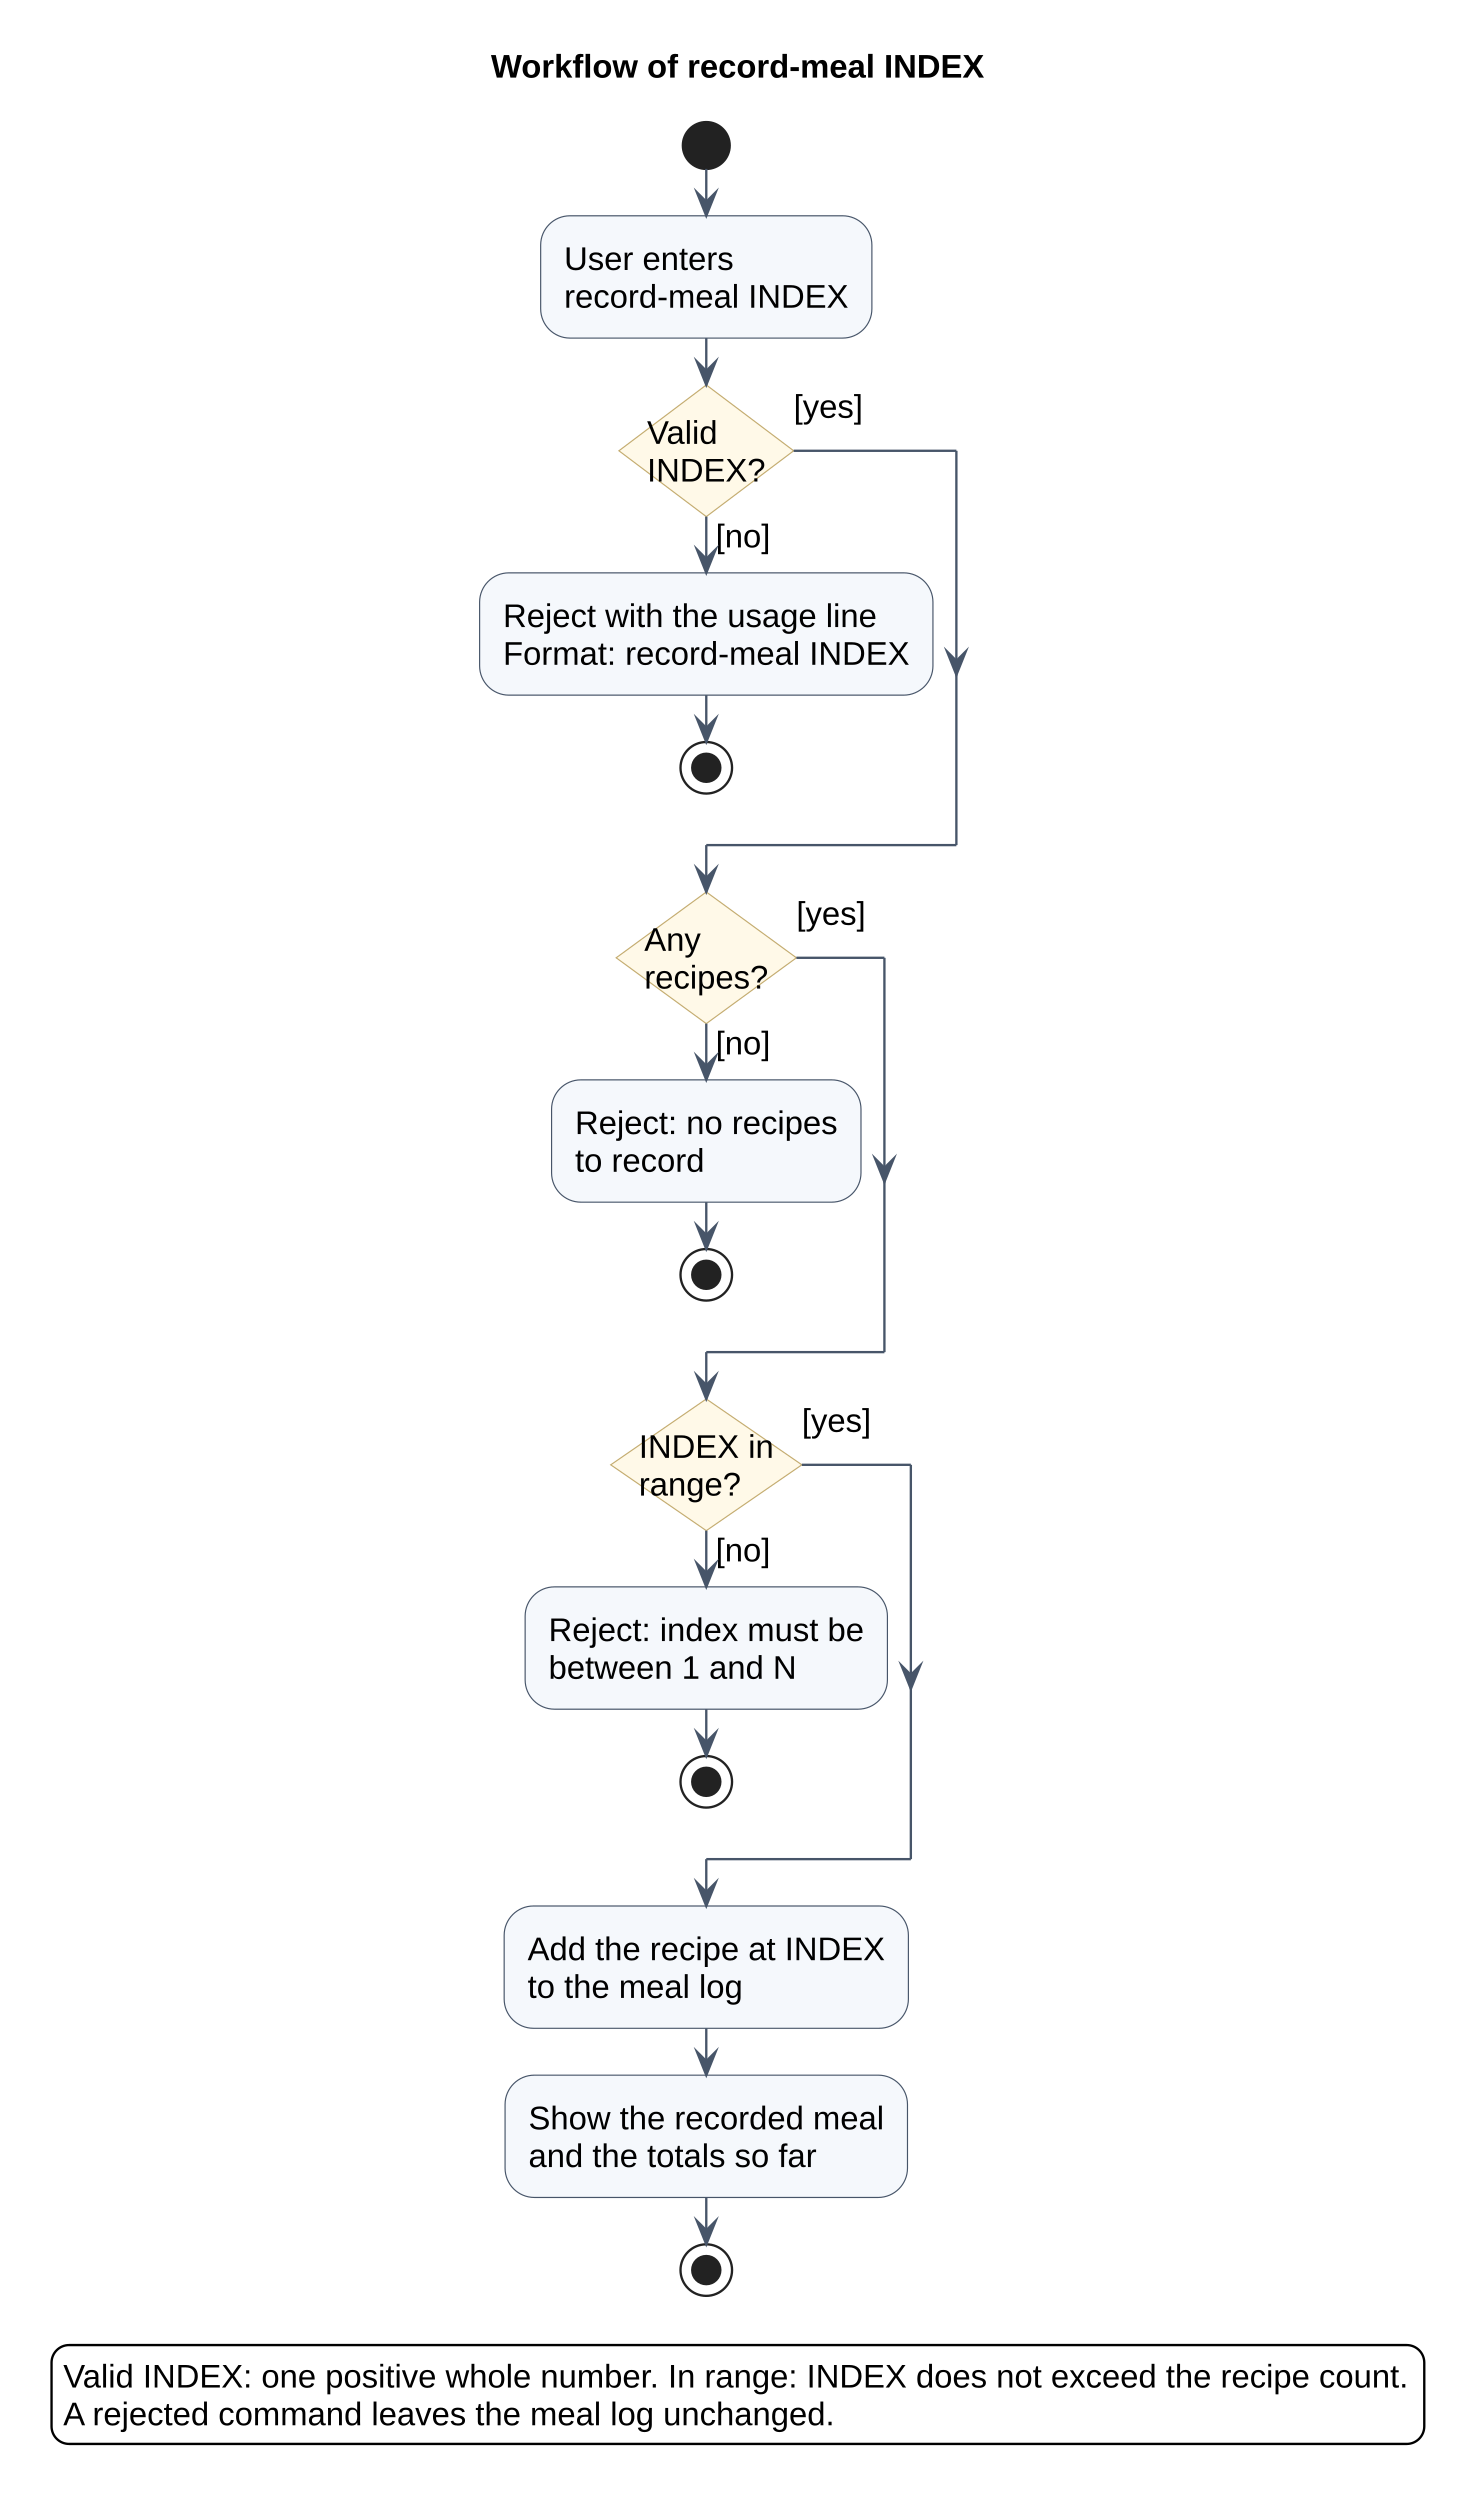
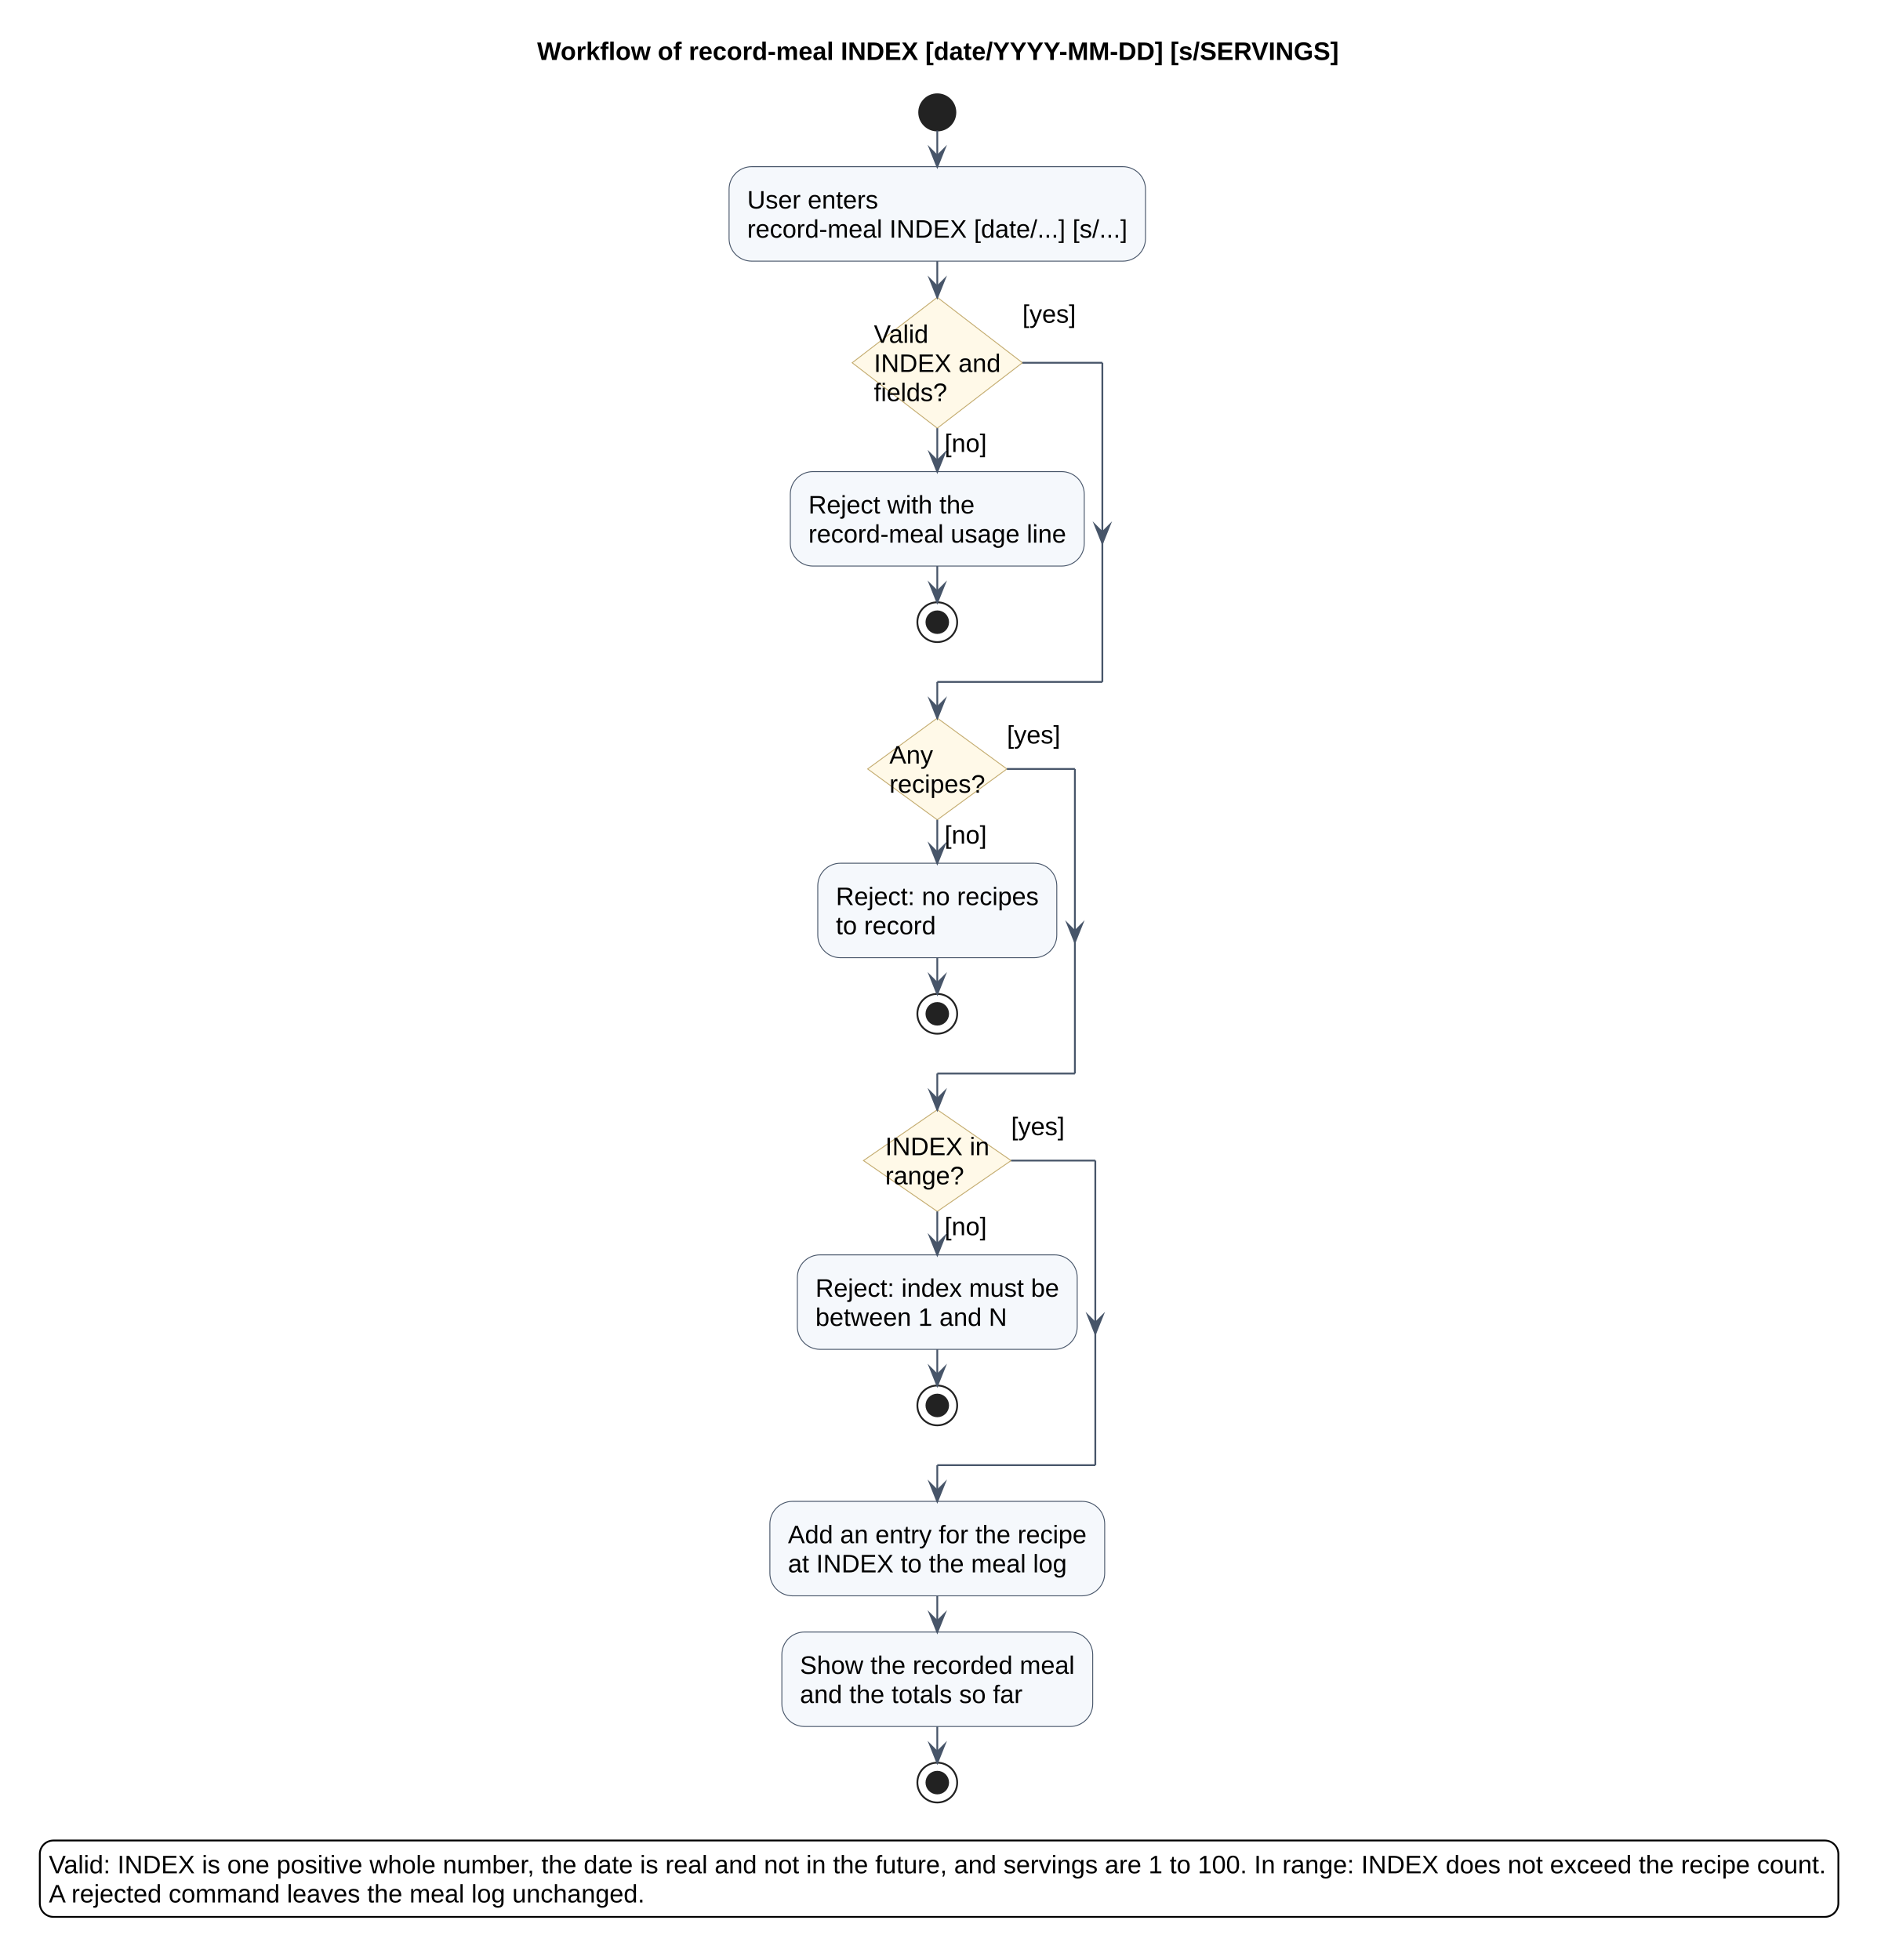
- <svg xmlns="http://www.w3.org/2000/svg" version="1.1" data-diagram-type="ACTIVITY" style="width:631px;height:1067px;background:#FFFFFF;" width="631px" height="1067px" viewBox="0 0 631 1067" zoomAndPan="magnify" preserveAspectRatio="none" contentStyleType="text/css">
+ <svg xmlns="http://www.w3.org/2000/svg" version="1.1" data-diagram-type="ACTIVITY" style="width:1039px;height:1083px;background:#FFFFFF;" width="1039px" height="1083px" viewBox="0 0 1039 1083" zoomAndPan="magnify" preserveAspectRatio="none" contentStyleType="text/css">
  <defs />
  <g font-family="sans-serif" lengthAdjust="spacing">
    <g class="title" data-source-line="7">
-       <text x="209.537" y="33.132" fill="#000" font-size="14" textLength="210.807" font-weight="700" font-family="Arial">Workflow of record-meal INDEX</text>
+       <text x="296.767" y="33.132" fill="#000" font-size="14" textLength="444.158" font-weight="700" font-family="Arial">Workflow of record-meal INDEX [date/YYYY-MM-DD] [s/SERVINGS]</text>
    </g>
-     <ellipse cx="301.44" cy="62.099" rx="10" ry="10" fill="#222" style="stroke:#222;stroke-width:1;" />
-     <rect x="230.757" y="92.099" width="141.365" height="52.197" fill="#F5F8FC" style="stroke:#475569;stroke-width:0.5;" rx="12.5" ry="12.5" />
-     <text x="240.757" y="115.23" fill="#000" font-size="14" textLength="72.358" font-family="Arial">User enters</text>
-     <text x="240.757" y="131.329" fill="#000" font-size="14" textLength="121.365" font-family="Arial">record-meal INDEX</text>
-     <rect x="204.699" y="244.493" width="193.482" height="52.197" fill="#F5F8FC" style="stroke:#475569;stroke-width:0.5;" rx="12.5" ry="12.5" />
-     <text x="214.699" y="267.625" fill="#000" font-size="14" textLength="159.537" font-family="Arial">Reject with the usage line</text>
-     <text x="214.699" y="283.724" fill="#000" font-size="14" textLength="173.482" font-family="Arial">Format: record-meal INDEX</text>
-     <ellipse cx="301.44" cy="327.69" rx="11" ry="11" fill="none" style="stroke:#222;stroke-width:1;" />
-     <ellipse cx="301.44" cy="327.69" rx="6" ry="6" fill="#222" style="stroke:#222;stroke-width:1;" />
-     <polygon points="301.44,164.296,338.726,192.395,301.44,220.493,264.154,192.395" fill="#FFF9E8" style="stroke:#C4AC70;stroke-width:0.5;stroke-linejoin:miter;stroke-miterlimit:10;" />
-     <text x="305.44" y="233.625" fill="#000" font-size="14" textLength="23.352" font-family="Arial">[no]</text>
-     <text x="276.154" y="189.428" fill="#000" font-size="14" textLength="31.131" font-family="Arial">Valid</text>
-     <text x="276.154" y="205.526" fill="#000" font-size="14" textLength="50.572" font-family="Arial">INDEX?</text>
-     <text x="338.726" y="178.329" fill="#000" font-size="14" textLength="29.565" font-family="Arial">[yes]</text>
-     <rect x="235.413" y="460.888" width="132.055" height="52.197" fill="#F5F8FC" style="stroke:#475569;stroke-width:0.5;" rx="12.5" ry="12.5" />
-     <text x="245.413" y="484.02" fill="#000" font-size="14" textLength="112.055" font-family="Arial">Reject: no recipes</text>
-     <text x="245.413" y="500.118" fill="#000" font-size="14" textLength="55.248" font-family="Arial">to record</text>
-     <ellipse cx="301.44" cy="544.085" rx="11" ry="11" fill="none" style="stroke:#222;stroke-width:1;" />
-     <ellipse cx="301.44" cy="544.085" rx="6" ry="6" fill="#222" style="stroke:#222;stroke-width:1;" />
-     <polygon points="301.44,380.69,339.898,408.789,301.44,436.888,262.981,408.789" fill="#FFF9E8" style="stroke:#C4AC70;stroke-width:0.5;stroke-linejoin:miter;stroke-miterlimit:10;" />
-     <text x="305.44" y="450.02" fill="#000" font-size="14" textLength="23.352" font-family="Arial">[no]</text>
-     <text x="274.981" y="405.822" fill="#000" font-size="14" textLength="24.124" font-family="Arial">Any</text>
-     <text x="274.981" y="421.921" fill="#000" font-size="14" textLength="52.917" font-family="Arial">recipes?</text>
-     <text x="339.898" y="394.724" fill="#000" font-size="14" textLength="29.565" font-family="Arial">[yes]</text>
-     <rect x="224.13" y="677.282" width="154.62" height="52.197" fill="#F5F8FC" style="stroke:#475569;stroke-width:0.5;" rx="12.5" ry="12.5" />
-     <text x="234.13" y="700.414" fill="#000" font-size="14" textLength="134.62" font-family="Arial">Reject: index must be</text>
-     <text x="234.13" y="716.513" fill="#000" font-size="14" textLength="105.854" font-family="Arial">between 1 and N</text>
-     <ellipse cx="301.44" cy="760.479" rx="11" ry="11" fill="none" style="stroke:#222;stroke-width:1;" />
-     <ellipse cx="301.44" cy="760.479" rx="6" ry="6" fill="#222" style="stroke:#222;stroke-width:1;" />
-     <polygon points="301.44,597.085,342.226,625.184,301.44,653.282,260.654,625.184" fill="#FFF9E8" style="stroke:#C4AC70;stroke-width:0.5;stroke-linejoin:miter;stroke-miterlimit:10;" />
-     <text x="305.44" y="666.414" fill="#000" font-size="14" textLength="23.352" font-family="Arial">[no]</text>
-     <text x="272.654" y="622.217" fill="#000" font-size="14" textLength="57.572" font-family="Arial">INDEX in</text>
-     <text x="272.654" y="638.315" fill="#000" font-size="14" textLength="43.593" font-family="Arial">range?</text>
-     <text x="342.226" y="611.118" fill="#000" font-size="14" textLength="29.565" font-family="Arial">[yes]</text>
-     <rect x="215.178" y="813.479" width="172.523" height="52.197" fill="#F5F8FC" style="stroke:#475569;stroke-width:0.5;" rx="12.5" ry="12.5" />
-     <text x="225.178" y="836.611" fill="#000" font-size="14" textLength="152.523" font-family="Arial">Add the recipe at INDEX</text>
-     <text x="225.178" y="852.71" fill="#000" font-size="14" textLength="91.834" font-family="Arial">to the meal log</text>
-     <rect x="215.564" y="885.677" width="171.751" height="52.197" fill="#F5F8FC" style="stroke:#475569;stroke-width:0.5;" rx="12.5" ry="12.5" />
-     <text x="225.564" y="908.809" fill="#000" font-size="14" textLength="151.751" font-family="Arial">Show the recorded meal</text>
-     <text x="225.564" y="924.907" fill="#000" font-size="14" textLength="122.965" font-family="Arial">and the totals so far</text>
-     <ellipse cx="301.44" cy="968.874" rx="11" ry="11" fill="none" style="stroke:#222;stroke-width:1;" />
-     <ellipse cx="301.44" cy="968.874" rx="6" ry="6" fill="#222" style="stroke:#222;stroke-width:1;" />
-     <line x1="301.44" y1="72.099" x2="301.44" y2="92.099" style="stroke:#475569;stroke-width:1;" />
-     <polygon points="297.44,82.099,301.44,92.099,305.44,82.099,301.44,86.099" fill="#475569" style="stroke:#475569;stroke-width:1;stroke-linejoin:miter;stroke-miterlimit:10;" />
-     <line x1="301.44" y1="296.69" x2="301.44" y2="316.69" style="stroke:#475569;stroke-width:1;" />
-     <polygon points="297.44,306.69,301.44,316.69,305.44,306.69,301.44,310.69" fill="#475569" style="stroke:#475569;stroke-width:1;stroke-linejoin:miter;stroke-miterlimit:10;" />
-     <line x1="301.44" y1="220.493" x2="301.44" y2="244.493" style="stroke:#475569;stroke-width:1;" />
-     <polygon points="297.44,234.493,301.44,244.493,305.44,234.493,301.44,238.493" fill="#475569" style="stroke:#475569;stroke-width:1;stroke-linejoin:miter;stroke-miterlimit:10;" />
-     <line x1="338.726" y1="192.395" x2="408.181" y2="192.395" style="stroke:#475569;stroke-width:1;" />
-     <polygon points="404.181,278.042,408.181,288.042,412.181,278.042,408.181,282.042" fill="#475569" style="stroke:#475569;stroke-width:1;stroke-linejoin:miter;stroke-miterlimit:10;" />
-     <line x1="408.181" y1="192.395" x2="408.181" y2="360.69" style="stroke:#475569;stroke-width:1;" />
-     <line x1="408.181" y1="360.69" x2="301.44" y2="360.69" style="stroke:#475569;stroke-width:1;" />
-     <line x1="301.44" y1="360.69" x2="301.44" y2="380.69" style="stroke:#475569;stroke-width:1;" />
-     <polygon points="297.44,370.69,301.44,380.69,305.44,370.69,301.44,374.69" fill="#475569" style="stroke:#475569;stroke-width:1;stroke-linejoin:miter;stroke-miterlimit:10;" />
-     <line x1="301.44" y1="144.296" x2="301.44" y2="164.296" style="stroke:#475569;stroke-width:1;" />
-     <polygon points="297.44,154.296,301.44,164.296,305.44,154.296,301.44,158.296" fill="#475569" style="stroke:#475569;stroke-width:1;stroke-linejoin:miter;stroke-miterlimit:10;" />
-     <line x1="301.44" y1="513.085" x2="301.44" y2="533.085" style="stroke:#475569;stroke-width:1;" />
-     <polygon points="297.44,523.085,301.44,533.085,305.44,523.085,301.44,527.085" fill="#475569" style="stroke:#475569;stroke-width:1;stroke-linejoin:miter;stroke-miterlimit:10;" />
-     <line x1="301.44" y1="436.888" x2="301.44" y2="460.888" style="stroke:#475569;stroke-width:1;" />
-     <polygon points="297.44,450.888,301.44,460.888,305.44,450.888,301.44,454.888" fill="#475569" style="stroke:#475569;stroke-width:1;stroke-linejoin:miter;stroke-miterlimit:10;" />
-     <line x1="339.898" y1="408.789" x2="377.467" y2="408.789" style="stroke:#475569;stroke-width:1;" />
-     <polygon points="373.467,494.437,377.467,504.437,381.467,494.437,377.467,498.437" fill="#475569" style="stroke:#475569;stroke-width:1;stroke-linejoin:miter;stroke-miterlimit:10;" />
-     <line x1="377.467" y1="408.789" x2="377.467" y2="577.085" style="stroke:#475569;stroke-width:1;" />
-     <line x1="377.467" y1="577.085" x2="301.44" y2="577.085" style="stroke:#475569;stroke-width:1;" />
-     <line x1="301.44" y1="577.085" x2="301.44" y2="597.085" style="stroke:#475569;stroke-width:1;" />
-     <polygon points="297.44,587.085,301.44,597.085,305.44,587.085,301.44,591.085" fill="#475569" style="stroke:#475569;stroke-width:1;stroke-linejoin:miter;stroke-miterlimit:10;" />
-     <line x1="301.44" y1="729.479" x2="301.44" y2="749.479" style="stroke:#475569;stroke-width:1;" />
-     <polygon points="297.44,739.479,301.44,749.479,305.44,739.479,301.44,743.479" fill="#475569" style="stroke:#475569;stroke-width:1;stroke-linejoin:miter;stroke-miterlimit:10;" />
-     <line x1="301.44" y1="653.282" x2="301.44" y2="677.282" style="stroke:#475569;stroke-width:1;" />
-     <polygon points="297.44,667.282,301.44,677.282,305.44,667.282,301.44,671.282" fill="#475569" style="stroke:#475569;stroke-width:1;stroke-linejoin:miter;stroke-miterlimit:10;" />
-     <line x1="342.226" y1="625.184" x2="388.75" y2="625.184" style="stroke:#475569;stroke-width:1;" />
-     <polygon points="384.75,710.832,388.75,720.832,392.75,710.832,388.75,714.832" fill="#475569" style="stroke:#475569;stroke-width:1;stroke-linejoin:miter;stroke-miterlimit:10;" />
-     <line x1="388.75" y1="625.184" x2="388.75" y2="793.479" style="stroke:#475569;stroke-width:1;" />
-     <line x1="388.75" y1="793.479" x2="301.44" y2="793.479" style="stroke:#475569;stroke-width:1;" />
-     <line x1="301.44" y1="793.479" x2="301.44" y2="813.479" style="stroke:#475569;stroke-width:1;" />
-     <polygon points="297.44,803.479,301.44,813.479,305.44,803.479,301.44,807.479" fill="#475569" style="stroke:#475569;stroke-width:1;stroke-linejoin:miter;stroke-miterlimit:10;" />
-     <line x1="301.44" y1="865.677" x2="301.44" y2="885.677" style="stroke:#475569;stroke-width:1;" />
-     <polygon points="297.44,875.677,301.44,885.677,305.44,875.677,301.44,879.677" fill="#475569" style="stroke:#475569;stroke-width:1;stroke-linejoin:miter;stroke-miterlimit:10;" />
-     <line x1="301.44" y1="937.874" x2="301.44" y2="957.874" style="stroke:#475569;stroke-width:1;" />
-     <polygon points="297.44,947.874,301.44,957.874,305.44,947.874,301.44,951.874" fill="#475569" style="stroke:#475569;stroke-width:1;stroke-linejoin:miter;stroke-miterlimit:10;" />
+     <ellipse cx="517.846" cy="62.099" rx="10" ry="10" fill="#222" style="stroke:#222;stroke-width:1;" />
+     <rect x="402.812" y="92.099" width="230.068" height="52.197" fill="#F5F8FC" style="stroke:#475569;stroke-width:0.5;" rx="12.5" ry="12.5" />
+     <text x="412.812" y="115.23" fill="#000" font-size="14" textLength="72.358" font-family="Arial">User enters</text>
+     <text x="412.812" y="131.329" fill="#000" font-size="14" textLength="210.068" font-family="Arial">record-meal INDEX [date/...] [s/...]</text>
+     <rect x="436.643" y="260.592" width="162.406" height="52.197" fill="#F5F8FC" style="stroke:#475569;stroke-width:0.5;" rx="12.5" ry="12.5" />
+     <text x="446.643" y="283.724" fill="#000" font-size="14" textLength="91.82" font-family="Arial">Reject with the</text>
+     <text x="446.643" y="299.822" fill="#000" font-size="14" textLength="142.406" font-family="Arial">record-meal usage line</text>
+     <ellipse cx="517.846" cy="343.789" rx="11" ry="11" fill="none" style="stroke:#222;stroke-width:1;" />
+     <ellipse cx="517.846" cy="343.789" rx="6" ry="6" fill="#222" style="stroke:#222;stroke-width:1;" />
+     <polygon points="517.846,164.296,564.863,200.444,517.846,236.592,470.829,200.444" fill="#FFF9E8" style="stroke:#C4AC70;stroke-width:0.5;stroke-linejoin:miter;stroke-miterlimit:10;" />
+     <text x="521.846" y="249.724" fill="#000" font-size="14" textLength="23.352" font-family="Arial">[no]</text>
+     <text x="482.829" y="189.428" fill="#000" font-size="14" textLength="31.131" font-family="Arial">Valid</text>
+     <text x="482.829" y="205.526" fill="#000" font-size="14" textLength="70.034" font-family="Arial">INDEX and</text>
+     <text x="482.829" y="221.625" fill="#000" font-size="14" textLength="40.469" font-family="Arial">fields?</text>
+     <text x="564.863" y="178.329" fill="#000" font-size="14" textLength="29.565" font-family="Arial">[yes]</text>
+     <rect x="451.818" y="476.986" width="132.055" height="52.197" fill="#F5F8FC" style="stroke:#475569;stroke-width:0.5;" rx="12.5" ry="12.5" />
+     <text x="461.818" y="500.118" fill="#000" font-size="14" textLength="112.055" font-family="Arial">Reject: no recipes</text>
+     <text x="461.818" y="516.217" fill="#000" font-size="14" textLength="55.248" font-family="Arial">to record</text>
+     <ellipse cx="517.846" cy="560.184" rx="11" ry="11" fill="none" style="stroke:#222;stroke-width:1;" />
+     <ellipse cx="517.846" cy="560.184" rx="6" ry="6" fill="#222" style="stroke:#222;stroke-width:1;" />
+     <polygon points="517.846,396.789,556.304,424.888,517.846,452.986,479.387,424.888" fill="#FFF9E8" style="stroke:#C4AC70;stroke-width:0.5;stroke-linejoin:miter;stroke-miterlimit:10;" />
+     <text x="521.846" y="466.118" fill="#000" font-size="14" textLength="23.352" font-family="Arial">[no]</text>
+     <text x="491.387" y="421.921" fill="#000" font-size="14" textLength="24.124" font-family="Arial">Any</text>
+     <text x="491.387" y="438.02" fill="#000" font-size="14" textLength="52.917" font-family="Arial">recipes?</text>
+     <text x="556.304" y="410.822" fill="#000" font-size="14" textLength="29.565" font-family="Arial">[yes]</text>
+     <rect x="440.536" y="693.381" width="154.62" height="52.197" fill="#F5F8FC" style="stroke:#475569;stroke-width:0.5;" rx="12.5" ry="12.5" />
+     <text x="450.536" y="716.513" fill="#000" font-size="14" textLength="134.62" font-family="Arial">Reject: index must be</text>
+     <text x="450.536" y="732.611" fill="#000" font-size="14" textLength="105.854" font-family="Arial">between 1 and N</text>
+     <ellipse cx="517.846" cy="776.578" rx="11" ry="11" fill="none" style="stroke:#222;stroke-width:1;" />
+     <ellipse cx="517.846" cy="776.578" rx="6" ry="6" fill="#222" style="stroke:#222;stroke-width:1;" />
+     <polygon points="517.846,613.184,558.632,641.282,517.846,669.381,477.06,641.282" fill="#FFF9E8" style="stroke:#C4AC70;stroke-width:0.5;stroke-linejoin:miter;stroke-miterlimit:10;" />
+     <text x="521.846" y="682.513" fill="#000" font-size="14" textLength="23.352" font-family="Arial">[no]</text>
+     <text x="489.06" y="638.315" fill="#000" font-size="14" textLength="57.572" font-family="Arial">INDEX in</text>
+     <text x="489.06" y="654.414" fill="#000" font-size="14" textLength="43.593" font-family="Arial">range?</text>
+     <text x="558.632" y="627.217" fill="#000" font-size="14" textLength="29.565" font-family="Arial">[yes]</text>
+     <rect x="425.353" y="829.578" width="184.985" height="52.197" fill="#F5F8FC" style="stroke:#475569;stroke-width:0.5;" rx="12.5" ry="12.5" />
+     <text x="435.353" y="852.71" fill="#000" font-size="14" textLength="164.985" font-family="Arial">Add an entry for the recipe</text>
+     <text x="435.353" y="868.809" fill="#000" font-size="14" textLength="154.075" font-family="Arial">at INDEX to the meal log</text>
+     <rect x="431.97" y="901.775" width="171.751" height="52.197" fill="#F5F8FC" style="stroke:#475569;stroke-width:0.5;" rx="12.5" ry="12.5" />
+     <text x="441.97" y="924.907" fill="#000" font-size="14" textLength="151.751" font-family="Arial">Show the recorded meal</text>
+     <text x="441.97" y="941.006" fill="#000" font-size="14" textLength="122.965" font-family="Arial">and the totals so far</text>
+     <ellipse cx="517.846" cy="984.973" rx="11" ry="11" fill="none" style="stroke:#222;stroke-width:1;" />
+     <ellipse cx="517.846" cy="984.973" rx="6" ry="6" fill="#222" style="stroke:#222;stroke-width:1;" />
+     <line x1="517.846" y1="72.099" x2="517.846" y2="92.099" style="stroke:#475569;stroke-width:1;" />
+     <polygon points="513.846,82.099,517.846,92.099,521.846,82.099,517.846,86.099" fill="#475569" style="stroke:#475569;stroke-width:1;stroke-linejoin:miter;stroke-miterlimit:10;" />
+     <line x1="517.846" y1="312.789" x2="517.846" y2="332.789" style="stroke:#475569;stroke-width:1;" />
+     <polygon points="513.846,322.789,517.846,332.789,521.846,322.789,517.846,326.789" fill="#475569" style="stroke:#475569;stroke-width:1;stroke-linejoin:miter;stroke-miterlimit:10;" />
+     <line x1="517.846" y1="236.592" x2="517.846" y2="260.592" style="stroke:#475569;stroke-width:1;" />
+     <polygon points="513.846,250.592,517.846,260.592,521.846,250.592,517.846,254.592" fill="#475569" style="stroke:#475569;stroke-width:1;stroke-linejoin:miter;stroke-miterlimit:10;" />
+     <line x1="564.863" y1="200.444" x2="609.049" y2="200.444" style="stroke:#475569;stroke-width:1;" />
+     <polygon points="605.049,290.116,609.049,300.116,613.049,290.116,609.049,294.116" fill="#475569" style="stroke:#475569;stroke-width:1;stroke-linejoin:miter;stroke-miterlimit:10;" />
+     <line x1="609.049" y1="200.444" x2="609.049" y2="376.789" style="stroke:#475569;stroke-width:1;" />
+     <line x1="609.049" y1="376.789" x2="517.846" y2="376.789" style="stroke:#475569;stroke-width:1;" />
+     <line x1="517.846" y1="376.789" x2="517.846" y2="396.789" style="stroke:#475569;stroke-width:1;" />
+     <polygon points="513.846,386.789,517.846,396.789,521.846,386.789,517.846,390.789" fill="#475569" style="stroke:#475569;stroke-width:1;stroke-linejoin:miter;stroke-miterlimit:10;" />
+     <line x1="517.846" y1="144.296" x2="517.846" y2="164.296" style="stroke:#475569;stroke-width:1;" />
+     <polygon points="513.846,154.296,517.846,164.296,521.846,154.296,517.846,158.296" fill="#475569" style="stroke:#475569;stroke-width:1;stroke-linejoin:miter;stroke-miterlimit:10;" />
+     <line x1="517.846" y1="529.184" x2="517.846" y2="549.184" style="stroke:#475569;stroke-width:1;" />
+     <polygon points="513.846,539.184,517.846,549.184,521.846,539.184,517.846,543.184" fill="#475569" style="stroke:#475569;stroke-width:1;stroke-linejoin:miter;stroke-miterlimit:10;" />
+     <line x1="517.846" y1="452.986" x2="517.846" y2="476.986" style="stroke:#475569;stroke-width:1;" />
+     <polygon points="513.846,466.986,517.846,476.986,521.846,466.986,517.846,470.986" fill="#475569" style="stroke:#475569;stroke-width:1;stroke-linejoin:miter;stroke-miterlimit:10;" />
+     <line x1="556.304" y1="424.888" x2="593.873" y2="424.888" style="stroke:#475569;stroke-width:1;" />
+     <polygon points="589.873,510.536,593.873,520.536,597.873,510.536,593.873,514.536" fill="#475569" style="stroke:#475569;stroke-width:1;stroke-linejoin:miter;stroke-miterlimit:10;" />
+     <line x1="593.873" y1="424.888" x2="593.873" y2="593.184" style="stroke:#475569;stroke-width:1;" />
+     <line x1="593.873" y1="593.184" x2="517.846" y2="593.184" style="stroke:#475569;stroke-width:1;" />
+     <line x1="517.846" y1="593.184" x2="517.846" y2="613.184" style="stroke:#475569;stroke-width:1;" />
+     <polygon points="513.846,603.184,517.846,613.184,521.846,603.184,517.846,607.184" fill="#475569" style="stroke:#475569;stroke-width:1;stroke-linejoin:miter;stroke-miterlimit:10;" />
+     <line x1="517.846" y1="745.578" x2="517.846" y2="765.578" style="stroke:#475569;stroke-width:1;" />
+     <polygon points="513.846,755.578,517.846,765.578,521.846,755.578,517.846,759.578" fill="#475569" style="stroke:#475569;stroke-width:1;stroke-linejoin:miter;stroke-miterlimit:10;" />
+     <line x1="517.846" y1="669.381" x2="517.846" y2="693.381" style="stroke:#475569;stroke-width:1;" />
+     <polygon points="513.846,683.381,517.846,693.381,521.846,683.381,517.846,687.381" fill="#475569" style="stroke:#475569;stroke-width:1;stroke-linejoin:miter;stroke-miterlimit:10;" />
+     <line x1="558.632" y1="641.282" x2="605.156" y2="641.282" style="stroke:#475569;stroke-width:1;" />
+     <polygon points="601.156,726.93,605.156,736.93,609.156,726.93,605.156,730.93" fill="#475569" style="stroke:#475569;stroke-width:1;stroke-linejoin:miter;stroke-miterlimit:10;" />
+     <line x1="605.156" y1="641.282" x2="605.156" y2="809.578" style="stroke:#475569;stroke-width:1;" />
+     <line x1="605.156" y1="809.578" x2="517.846" y2="809.578" style="stroke:#475569;stroke-width:1;" />
+     <line x1="517.846" y1="809.578" x2="517.846" y2="829.578" style="stroke:#475569;stroke-width:1;" />
+     <polygon points="513.846,819.578,517.846,829.578,521.846,819.578,517.846,823.578" fill="#475569" style="stroke:#475569;stroke-width:1;stroke-linejoin:miter;stroke-miterlimit:10;" />
+     <line x1="517.846" y1="881.775" x2="517.846" y2="901.775" style="stroke:#475569;stroke-width:1;" />
+     <polygon points="513.846,891.775,517.846,901.775,521.846,891.775,517.846,895.775" fill="#475569" style="stroke:#475569;stroke-width:1;stroke-linejoin:miter;stroke-miterlimit:10;" />
+     <line x1="517.846" y1="953.973" x2="517.846" y2="973.973" style="stroke:#475569;stroke-width:1;" />
+     <polygon points="513.846,963.973,517.846,973.973,521.846,963.973,517.846,967.973" fill="#475569" style="stroke:#475569;stroke-width:1;stroke-linejoin:miter;stroke-miterlimit:10;" />
    <g class="legend" data-source-line="30">
-       <rect x="22" y="1000.874" width="585.88" height="42.197" fill="none" style="stroke:#000;stroke-width:1;" rx="7.5" ry="7.5" />
-       <text x="27" y="1019.006" fill="#000" font-size="14" textLength="575.88" font-family="Arial">Valid INDEX: one positive whole number. In range: INDEX does not exceed the recipe count.</text>
-       <text x="27" y="1035.104" fill="#000" font-size="14" textLength="329.978" font-family="Arial">A rejected command leaves the meal log unchanged.</text>
+       <rect x="22" y="1016.973" width="993.691" height="42.197" fill="none" style="stroke:#000;stroke-width:1;" rx="7.5" ry="7.5" />
+       <text x="27" y="1035.104" fill="#000" font-size="14" textLength="983.691" font-family="Arial">Valid: INDEX is one positive whole number, the date is real and not in the future, and servings are 1 to 100. In range: INDEX does not exceed the recipe count.</text>
+       <text x="27" y="1051.203" fill="#000" font-size="14" textLength="329.978" font-family="Arial">A rejected command leaves the meal log unchanged.</text>
    </g>
  </g>
</svg>
